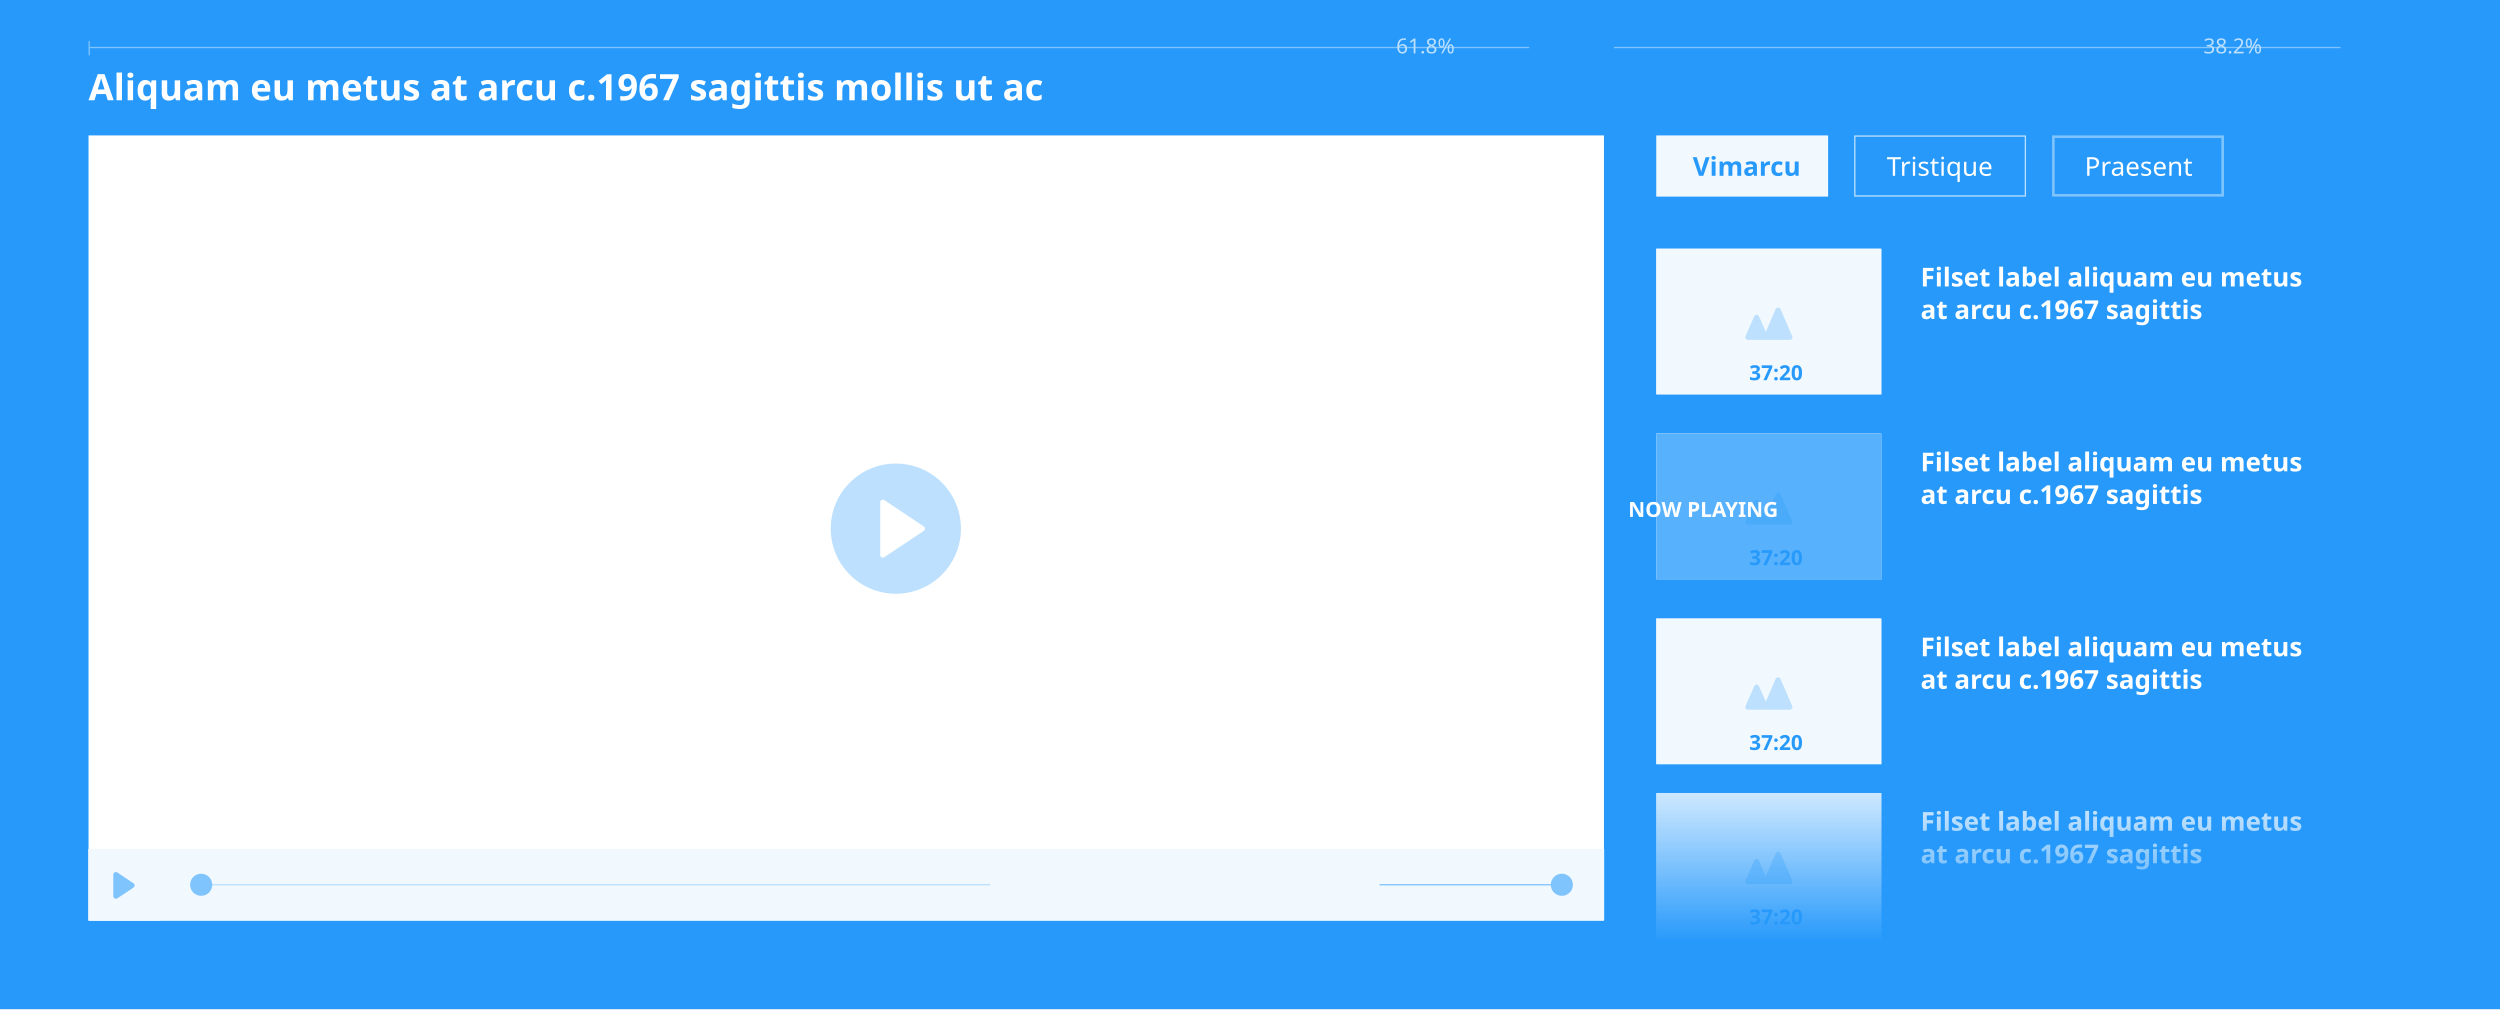
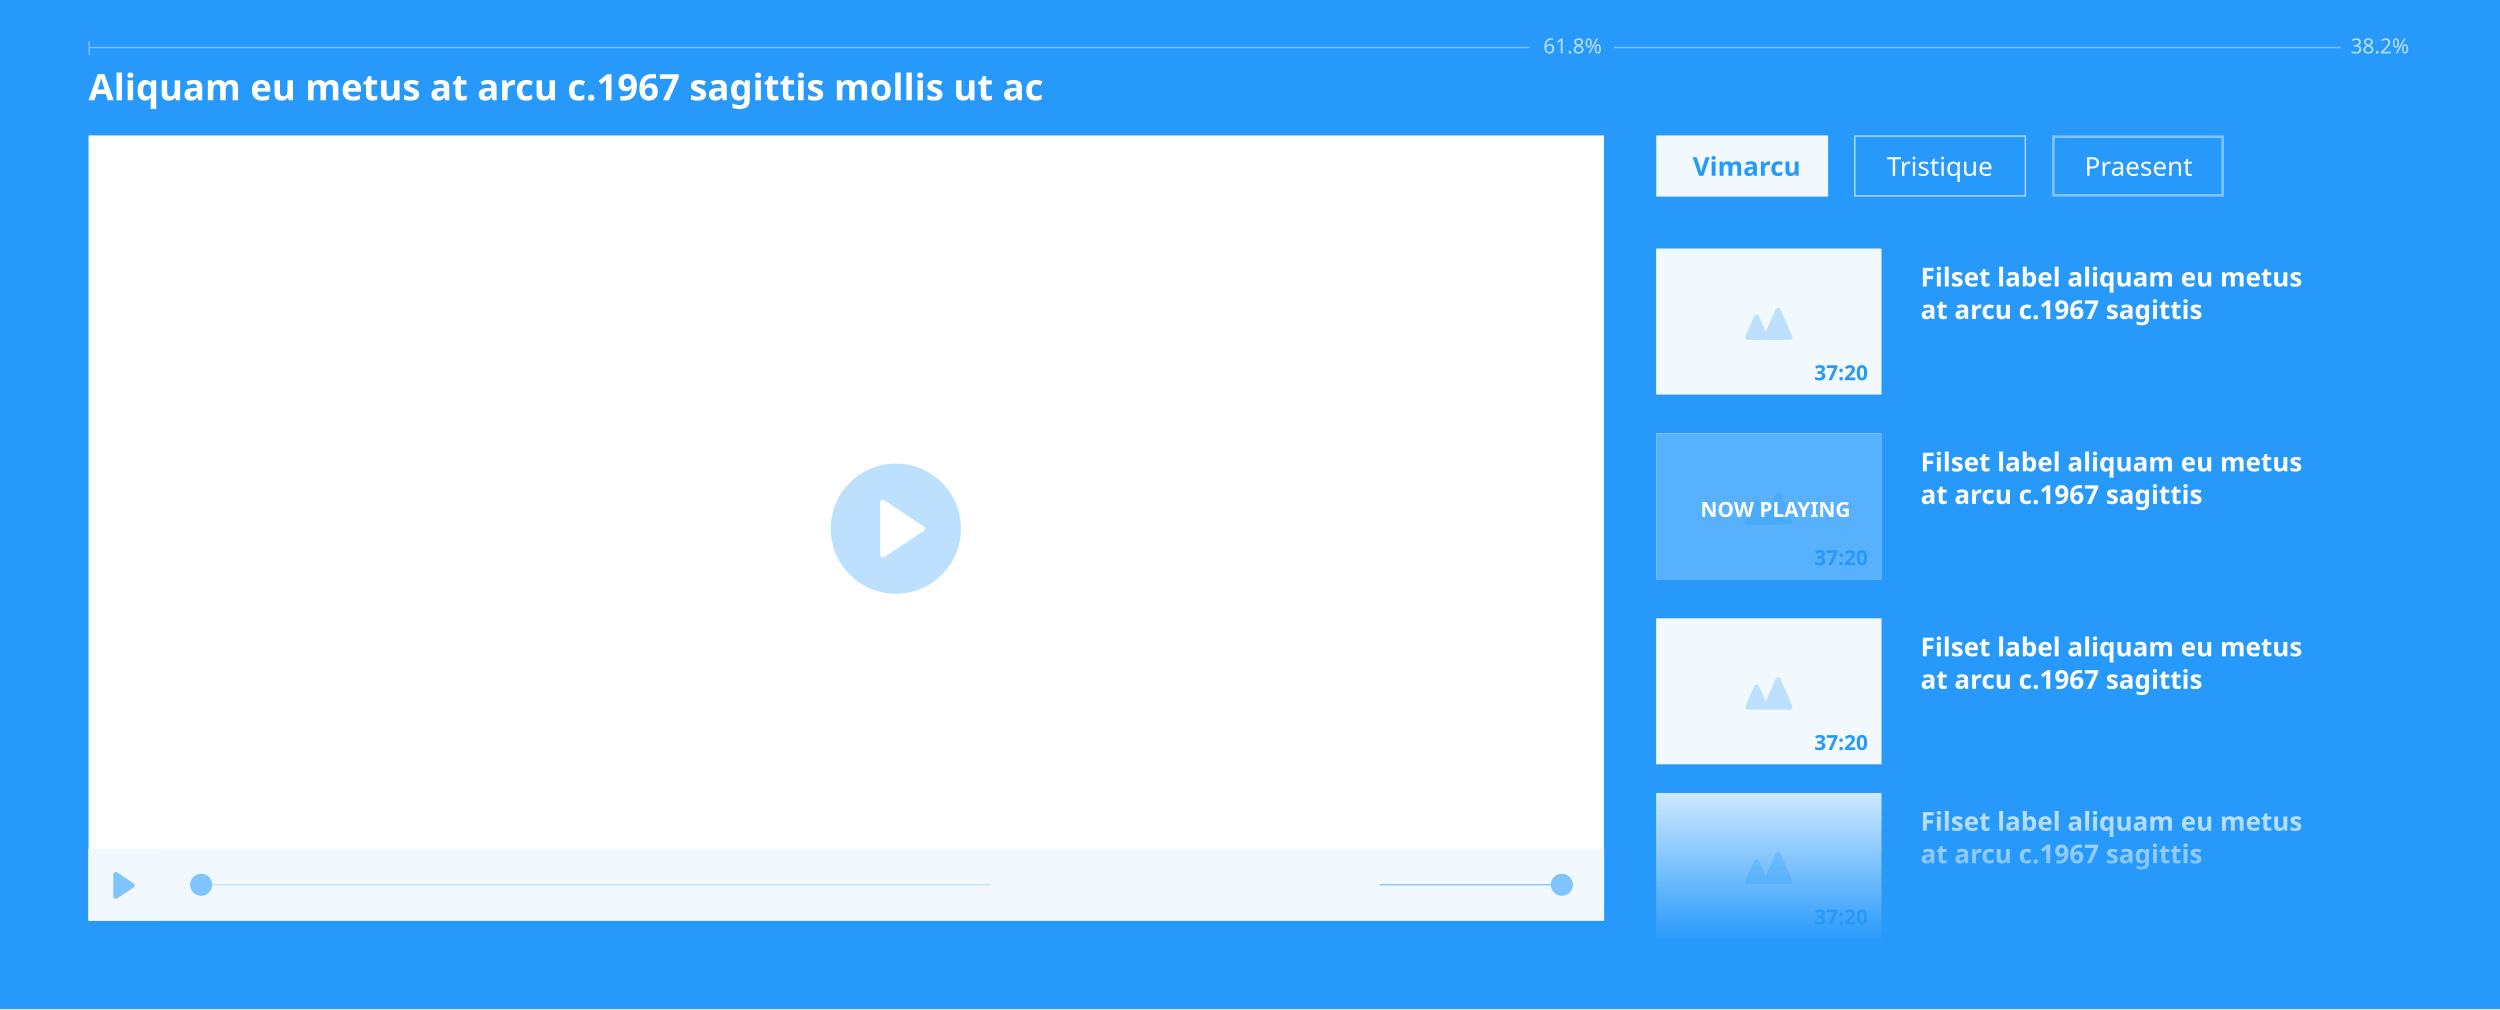
<svg xmlns="http://www.w3.org/2000/svg" width="1920" height="775" viewBox="0 0 1920 775">
  <defs>
    <style>.a{clip-path:url(#c);}.b,.f,.p{fill:#2699fb;}.c,.g,.i,.j,.o{fill:#fff;}.c{font-size:28px;}.c,.f,.g,.i,.p{font-family:AkkuratPro-Bold, Akkurat Pro;font-weight:700;}.d,.l,.q{fill:#bce0fd;}.e{fill:#f1f9ff;}.f,.i,.l{font-size:16px;}.g,.o,.p{font-size:20px;}.h{fill:rgba(38,153,251,0.75);}.k,.m,.n,.s,.v{fill:none;}.k,.n{stroke:#7fc4fd;}.l,.o{font-family:AkkuratPro-Regular, Akkurat Pro;}.m,.q{stroke:#bce0fd;}.n{stroke-width:2px;}.r{fill:#7fc4fd;}.s{stroke:#707070;}.t{fill:url(#a);}.u{stroke:none;}</style>
    <linearGradient id="a" y1="0.572" x2="1" y2="0.572" gradientUnits="objectBoundingBox">
      <stop offset="0" stop-color="#2699fb" stop-opacity="0" />
      <stop offset="1" stop-color="#2699fb" />
    </linearGradient>
    <clipPath id="c">
      <rect width="1920" height="775" />
    </clipPath>
  </defs>
  <g id="b" class="a">
    <rect class="j" width="1920" height="775" />
    <g transform="translate(-301 -273)">
      <path class="b" d="M0,0H1920V775H0Z" transform="translate(301 273)" />
      <text class="c" transform="translate(369 350)">
        <tspan x="0" y="0">Aliquam eu metus at arcu c.1967 sagittis mollis ut ac</tspan>
      </text>
      <g transform="translate(-35 87)">
        <g transform="translate(1513 -579)">
          <rect class="d" width="172.225" height="111.686" transform="translate(95 956)" />
          <g transform="translate(95 956)">
            <path class="e" d="M173,112H0V0H173V112ZM84.121,69.978h0a2.052,2.052,0,0,0,.4.039H102.6a2,2,0,0,0,1.834-2.8l-9.04-20.833a2,2,0,0,0-3.669,0l-7.6,17.523L78.9,51.937a2,2,0,0,0-3.667,0l-6.659,15.28a2,2,0,0,0,1.834,2.8H83.726a2.033,2.033,0,0,0,.395-.039Z" />
          </g>
        </g>
-         <text class="f" transform="translate(1721 463)">
-           <tspan x="-41.616" y="15">37:20</tspan>
+         <text class="f" transform="translate(1771 478)">
+           <tspan x="-41.616" y="0">37:20</tspan>
        </text>
      </g>
      <g transform="translate(-35 229)">
        <g transform="translate(1513 -579)">
          <rect class="d" width="172.225" height="111.686" transform="translate(95 956)" />
          <g transform="translate(95 956)">
            <path class="e" d="M173,112H0V0H173V112ZM84.121,69.978h0a2.052,2.052,0,0,0,.4.039H102.6a2,2,0,0,0,1.834-2.8l-9.04-20.833a2,2,0,0,0-3.669,0l-7.6,17.523L78.9,51.937a2,2,0,0,0-3.667,0l-6.659,15.28a2,2,0,0,0,1.834,2.8H83.726a2.033,2.033,0,0,0,.395-.039Z" />
          </g>
        </g>
-         <text class="f" transform="translate(1721 463)">
-           <tspan x="-41.616" y="15">37:20</tspan>
+         <text class="f" transform="translate(1771 478)">
+           <tspan x="-41.616" y="0">37:20</tspan>
        </text>
      </g>
      <g transform="translate(-35 371)">
        <g transform="translate(1513 -579)">
          <rect class="d" width="172.225" height="111.686" transform="translate(95 956)" />
          <g transform="translate(95 956)">
            <path class="e" d="M173,112H0V0H173V112ZM84.121,69.978h0a2.052,2.052,0,0,0,.4.039H102.6a2,2,0,0,0,1.834-2.8l-9.04-20.833a2,2,0,0,0-3.669,0l-7.6,17.523L78.9,51.937a2,2,0,0,0-3.667,0l-6.659,15.28a2,2,0,0,0,1.834,2.8H83.726a2.033,2.033,0,0,0,.395-.039Z" />
          </g>
        </g>
-         <text class="f" transform="translate(1721 463)">
-           <tspan x="-41.616" y="15">37:20</tspan>
+         <text class="f" transform="translate(1771 478)">
+           <tspan x="-41.616" y="0">37:20</tspan>
        </text>
      </g>
      <text class="g" transform="translate(1776 474)">
        <tspan x="0" y="19">Filset label aliquam eu metus </tspan>
        <tspan x="0" y="44">at arcu c.1967 sagittis </tspan>
      </text>
      <text class="g" transform="translate(1776 616)">
        <tspan x="0" y="19">Filset label aliquam eu metus </tspan>
        <tspan x="0" y="44">at arcu c.1967 sagittis </tspan>
      </text>
      <text class="g" transform="translate(1776 758)">
        <tspan x="0" y="19">Filset label aliquam eu metus </tspan>
        <tspan x="0" y="44">at arcu c.1967 sagittis </tspan>
      </text>
      <rect class="h" width="173" height="112" transform="translate(1573 606)" />
-       <text class="i" transform="translate(1604 655)">
-         <tspan x="-52.536" y="15">NOW PLAYING</tspan>
+       <text class="i" transform="translate(1659.5 670)">
+         <tspan x="-52.536" y="0">NOW PLAYING</tspan>
      </text>
      <path class="j" d="M0,0H1163.837V603H0Z" transform="translate(369 377)" />
      <circle class="d" cx="50" cy="50" r="50" transform="translate(939 629)" />
      <path class="j" d="M22.336,2.5a2,2,0,0,1,3.328,0L45.927,32.891A2,2,0,0,1,44.263,36H3.737a2,2,0,0,1-1.664-3.109Z" transform="translate(1013 655) rotate(90)" />
      <line class="k" x1="1106" transform="translate(369.5 309.5)" />
      <line class="k" x1="558" transform="translate(1540.5 309.5)" />
      <line class="k" y2="11" transform="translate(369.5 304.5)" />
-       <text class="l" transform="translate(1420 299)">
-         <tspan x="-46.768" y="15">61.8%</tspan>
+       <text class="l" transform="translate(1533 314)">
+         <tspan x="-46.768" y="0">61.8%</tspan>
      </text>
      <rect class="e" width="132" height="47" transform="translate(1573 377)" />
      <g class="m" transform="translate(1725 377)">
        <rect class="u" width="132" height="47" />
        <rect class="v" x="0.5" y="0.5" width="131" height="46" />
      </g>
      <g class="n" transform="translate(1877 377)">
        <rect class="u" width="132" height="47" />
        <rect class="v" x="1" y="1" width="130" height="45" />
      </g>
      <text class="o" transform="translate(1750 408)">
        <tspan x="0" y="0">Tristique</tspan>
      </text>
      <text class="p" transform="translate(1601 408)">
        <tspan x="0" y="0">Vimarcu</tspan>
      </text>
      <text class="o" transform="translate(1902 408)">
        <tspan x="0" y="0">Praesent</tspan>
      </text>
-       <text class="l" transform="translate(2040 299)">
-         <tspan x="-46.768" y="15">38.2%</tspan>
+       <text class="l" transform="translate(2153 314)">
+         <tspan x="-46.768" y="0">38.2%</tspan>
      </text>
      <rect class="e" width="1164" height="55" transform="translate(369 925)" />
      <rect class="e" width="55" height="55" transform="translate(369 925)" />
      <path class="q" d="M0,0H606.085" transform="translate(455.5 952.5)" />
      <line class="k" x2="148" transform="translate(1360.5 952.5)" />
      <circle class="r" cx="8.5" cy="8.5" r="8.5" transform="translate(1492 944)" />
      <circle class="r" cx="8.5" cy="8.5" r="8.5" transform="translate(447 944)" />
      <path class="r" d="M10.336,2.5a2,2,0,0,1,3.328,0l8.263,12.394A2,2,0,0,1,20.263,18H3.737a2,2,0,0,1-1.664-3.109Z" transform="translate(406 941) rotate(90)" />
      <path class="s" d="M9054.881,847.984" transform="translate(-8709 -12)" />
      <g transform="translate(-35 505)">
        <g transform="translate(1513 -579)">
          <rect class="d" width="172.225" height="111.686" transform="translate(95 956)" />
          <g transform="translate(95 956)">
            <path class="e" d="M173,112H0V0H173V112ZM84.121,69.978h0a2.052,2.052,0,0,0,.4.039H102.6a2,2,0,0,0,1.834-2.8l-9.04-20.833a2,2,0,0,0-3.669,0l-7.6,17.523L78.9,51.937a2,2,0,0,0-3.667,0l-6.659,15.28a2,2,0,0,0,1.834,2.8H83.726a2.033,2.033,0,0,0,.395-.039Z" />
          </g>
        </g>
-         <text class="f" transform="translate(1721 463)">
-           <tspan x="-41.616" y="15">37:20</tspan>
+         <text class="f" transform="translate(1771 478)">
+           <tspan x="-41.616" y="0">37:20</tspan>
        </text>
      </g>
      <text class="g" transform="translate(1776 892)">
        <tspan x="0" y="19">Filset label aliquam eu metus </tspan>
        <tspan x="0" y="44">at arcu c.1967 sagittis </tspan>
      </text>
      <rect class="t" width="139" height="620" transform="translate(2187 858) rotate(90)" />
    </g>
  </g>
</svg>
